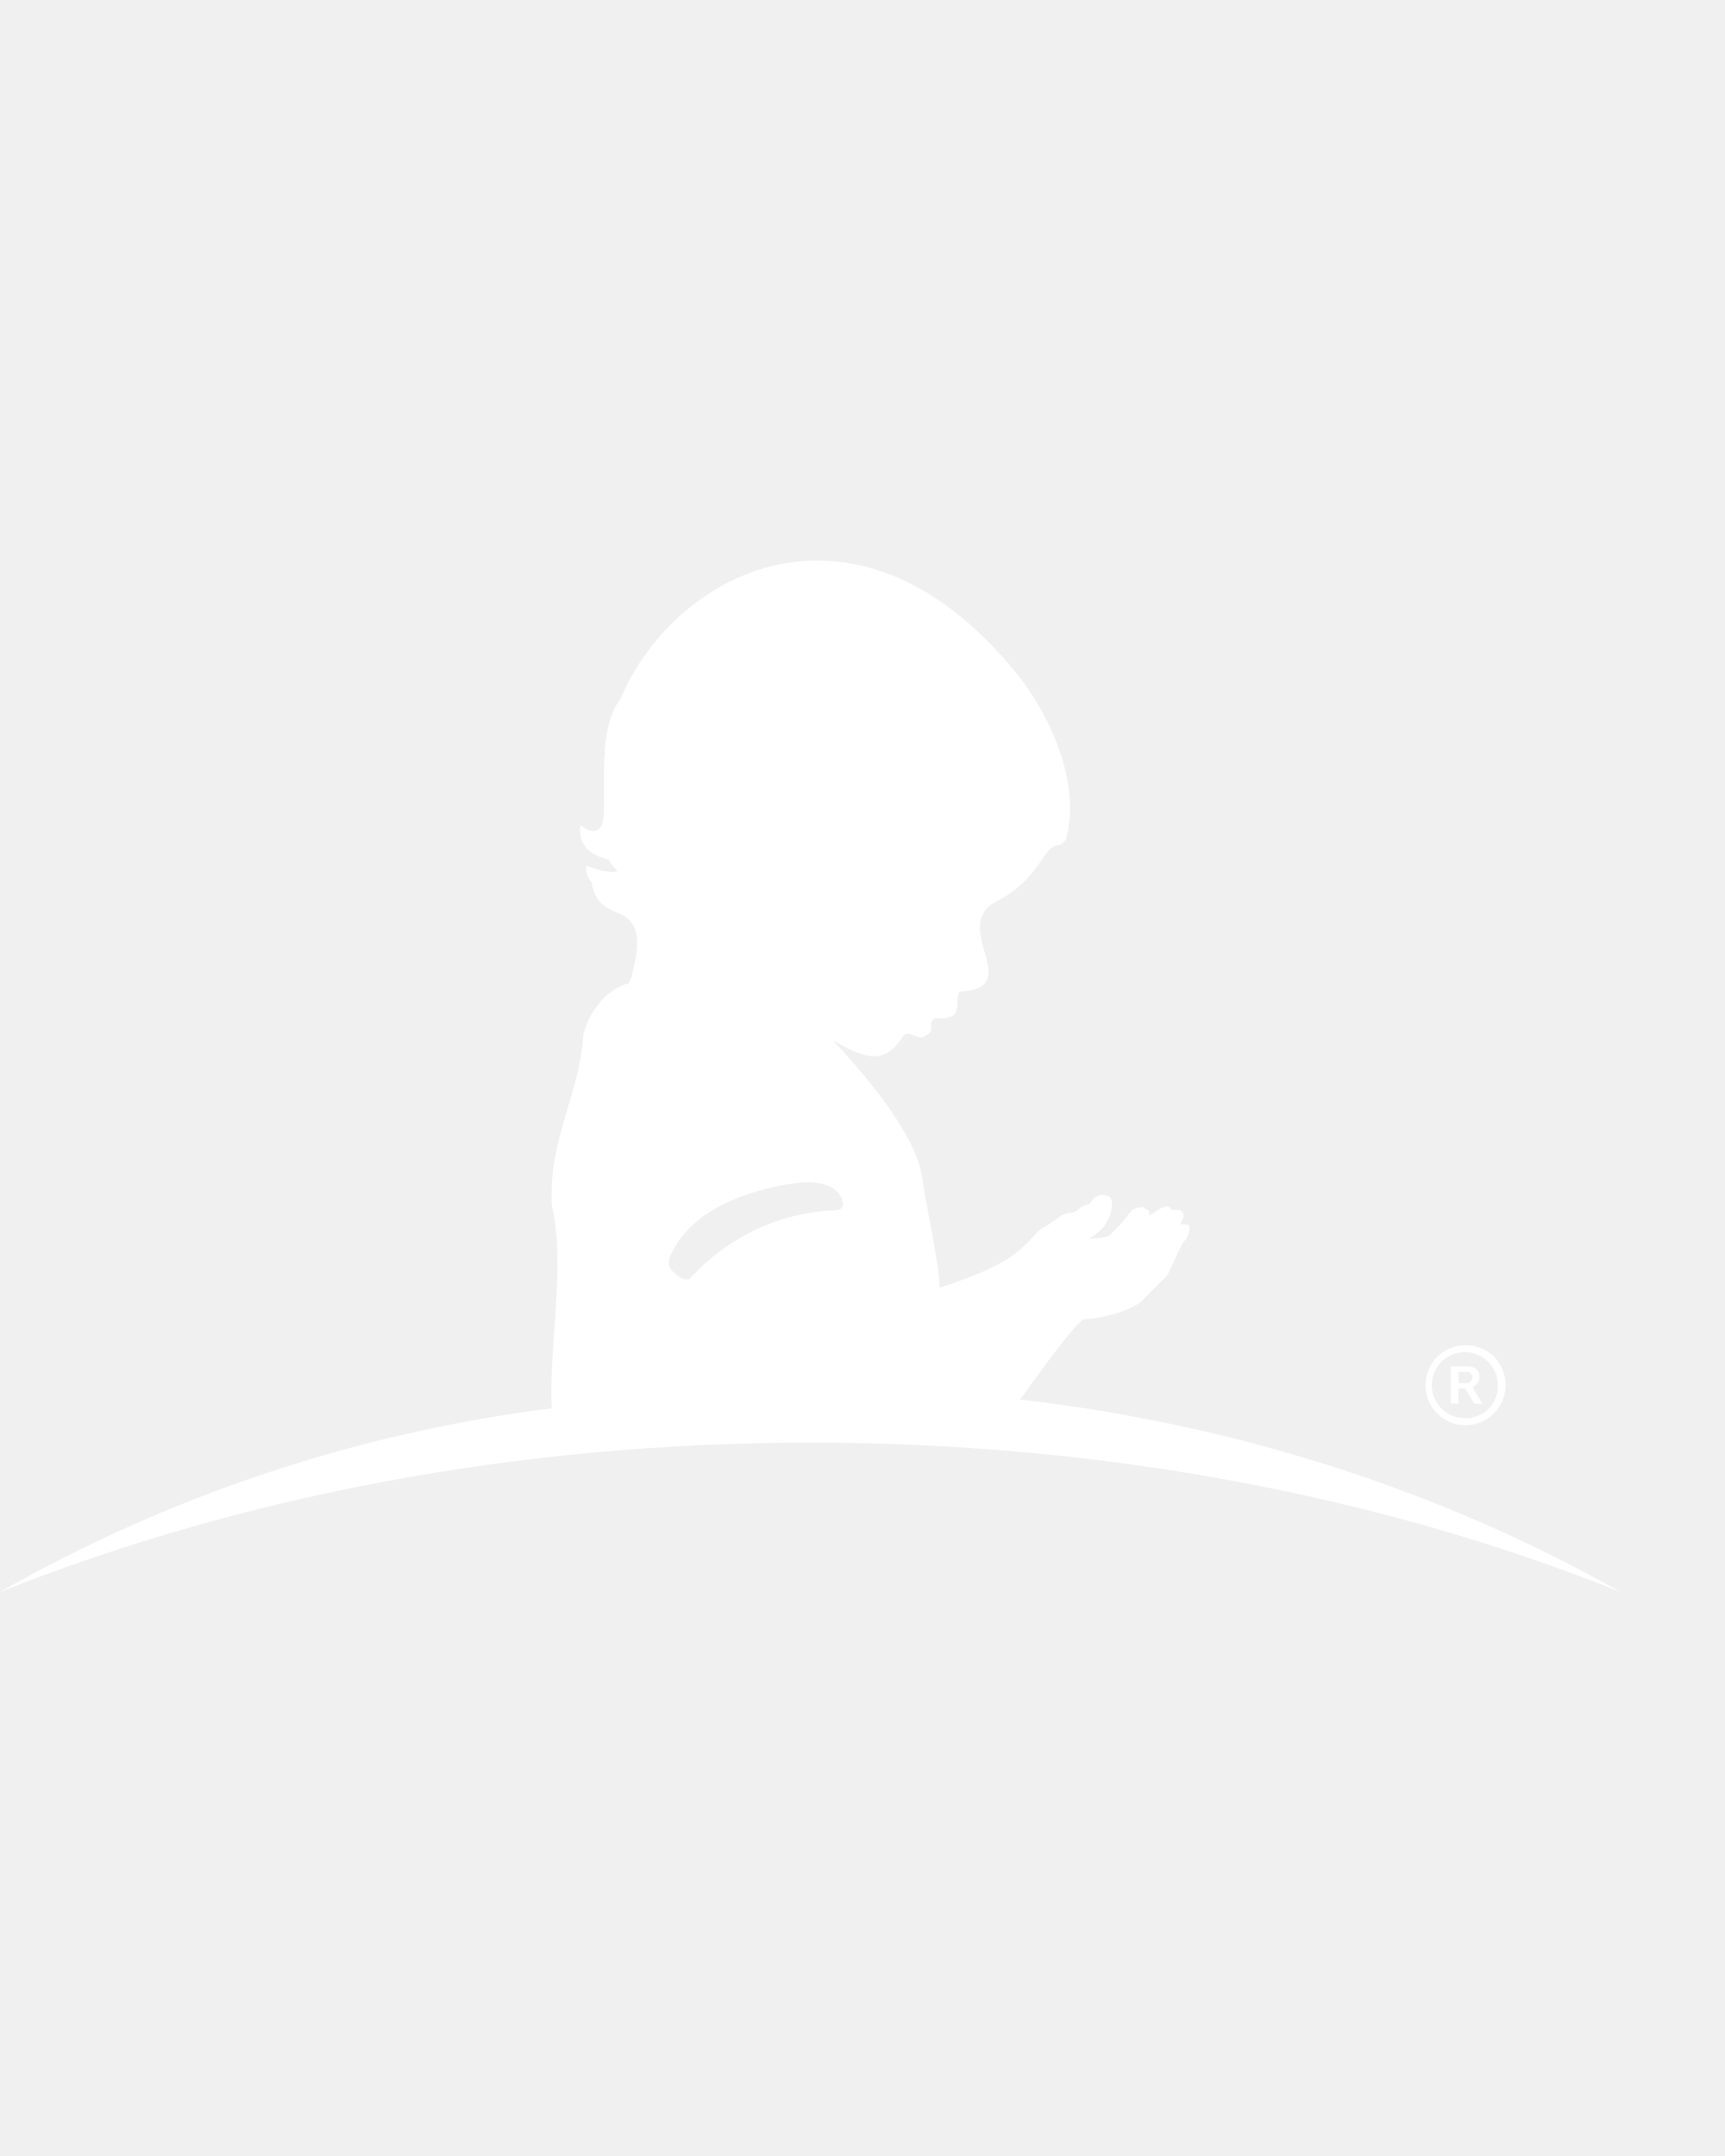
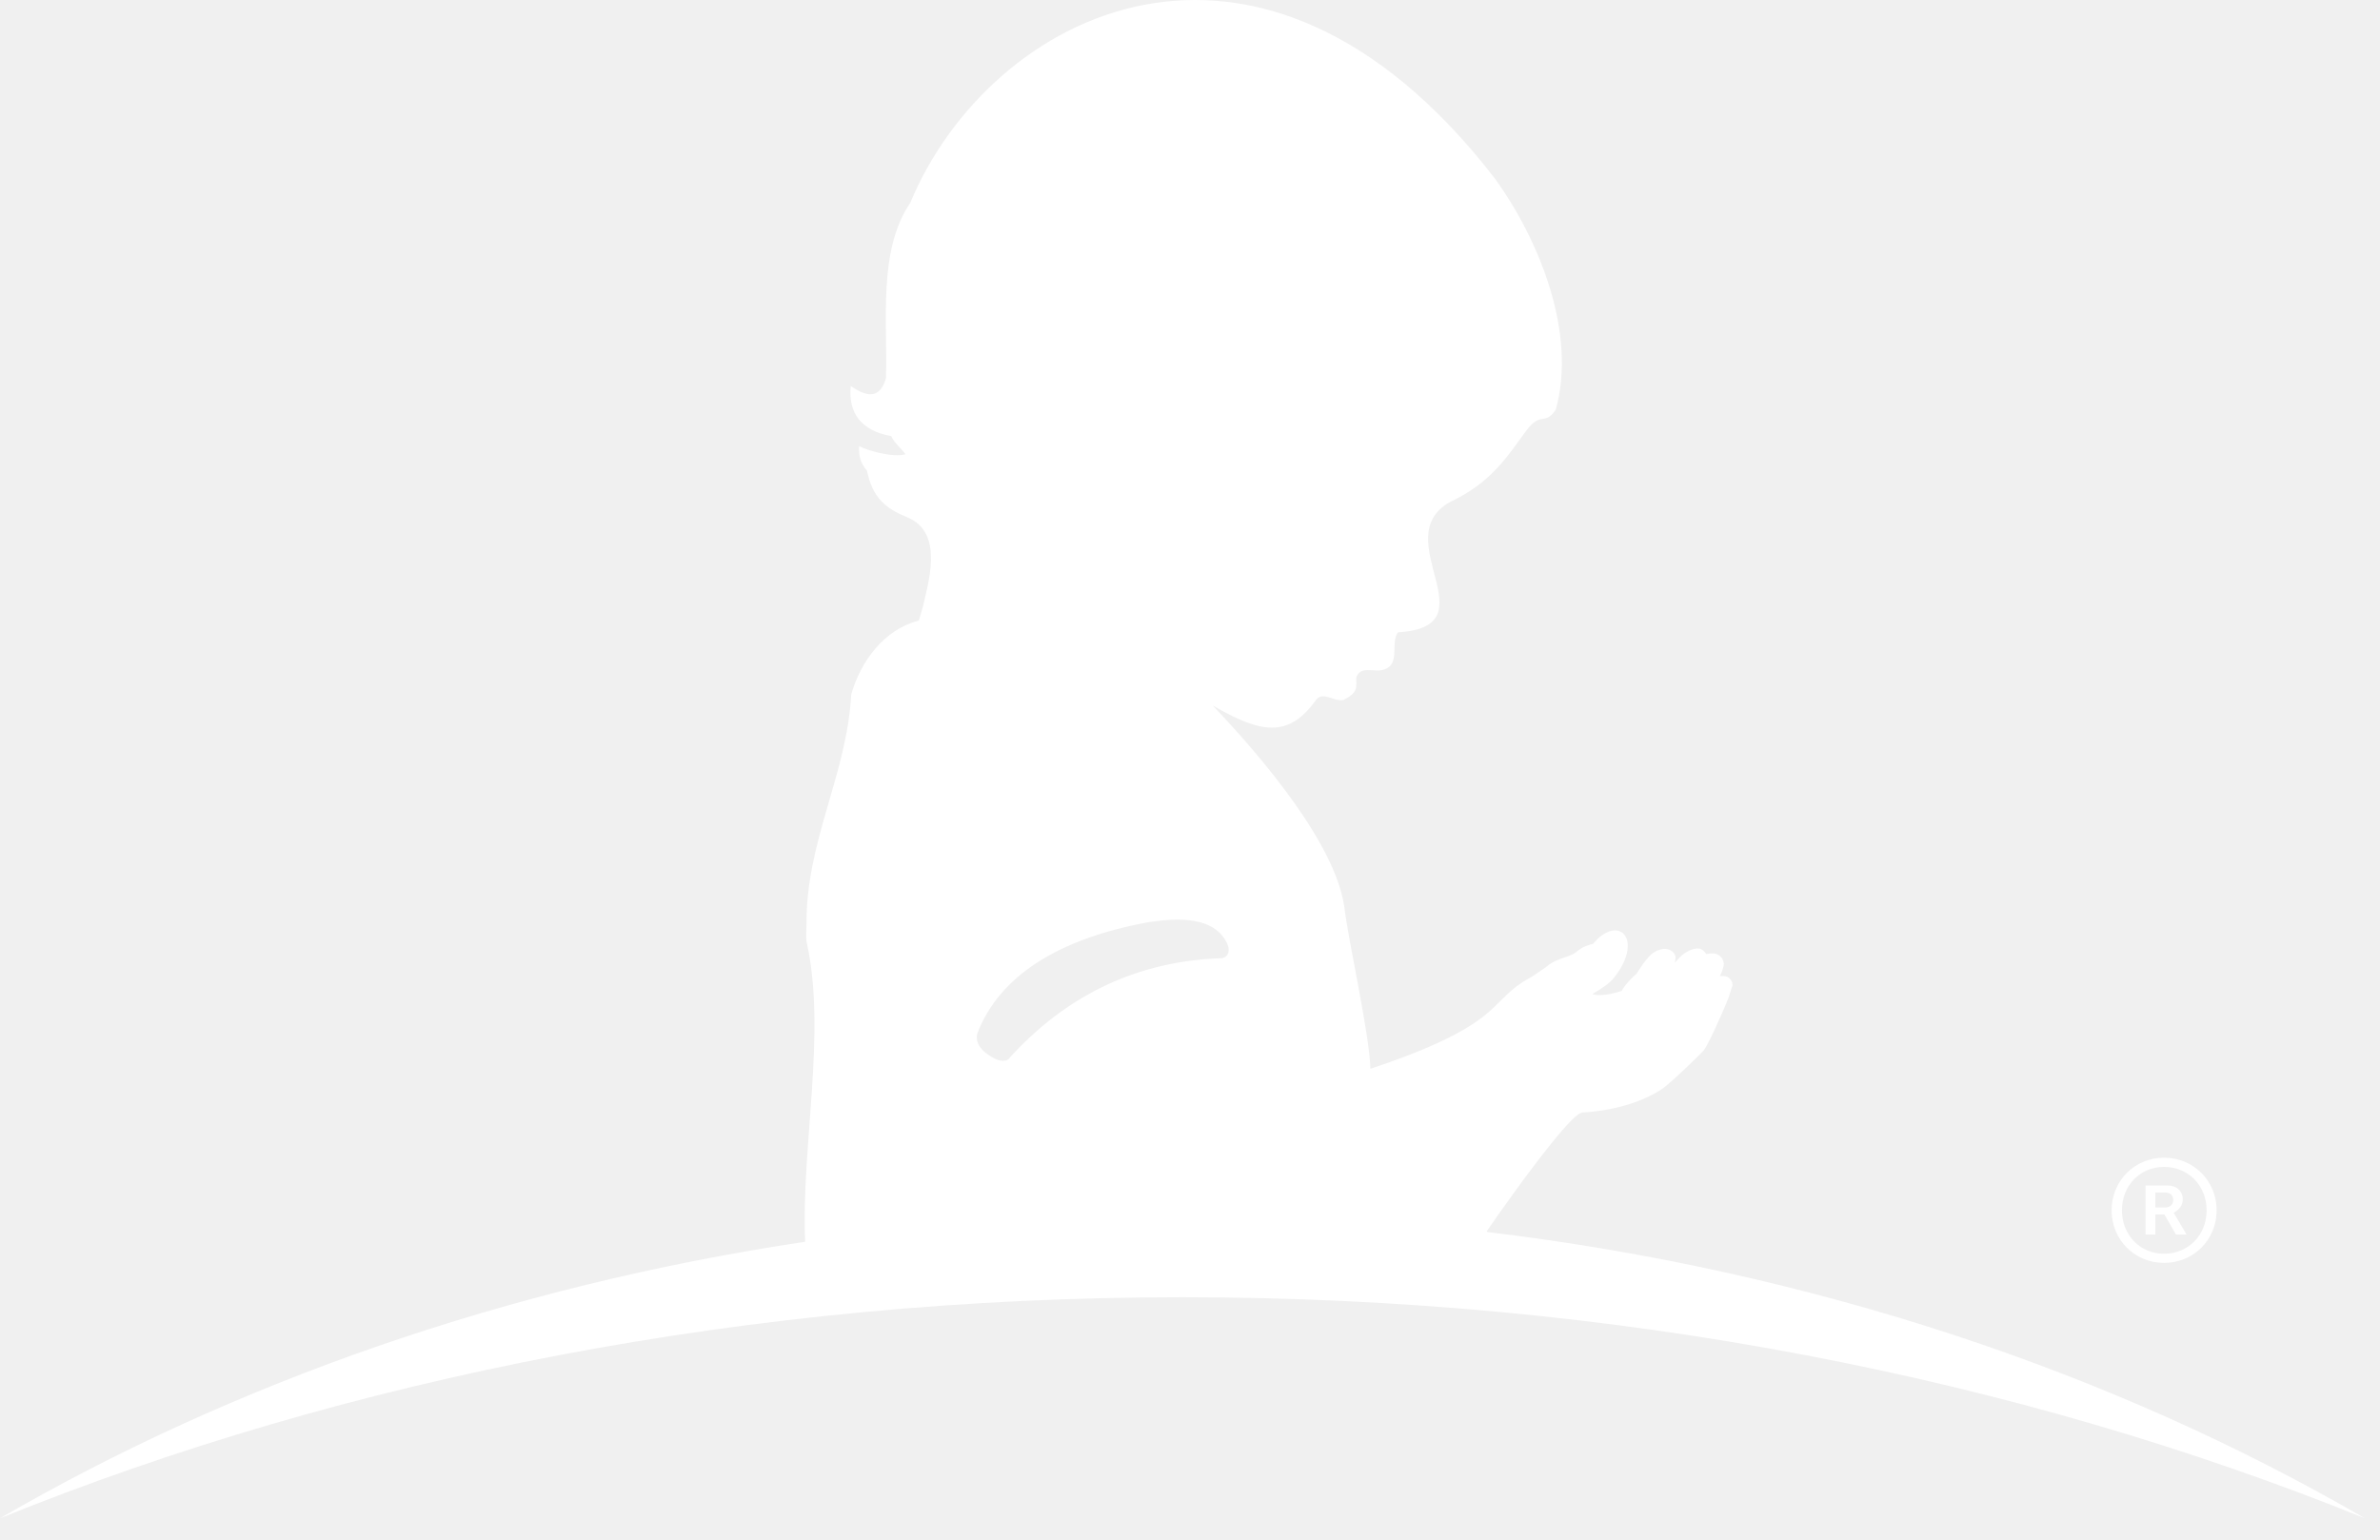
- <svg xmlns="http://www.w3.org/2000/svg" width="400" height="500" viewBox="0 -50 500 400">
-   <path fill="#FFFFFF" d="M424.7 248.62a9.58 9.58 0 119.46-9.57 9.24 9.24 0 01-9.46 9.57m0-21.17a11.6 11.6 0 1011.69 11.6 11.49 11.49 0 00-11.69-11.6m.24 11h-2.17v-3.29h2.28a1.59 1.59 0 011.7 1.68 1.63 1.63 0 01-1.81 1.61m2 1.1a3.28 3.28 0 001.89-2.83c0-1.9-1.33-3.1-3.39-3.1h-4.88v10.78h2.18V240h2l2.58 4.43h2.35l-2.87-4.82zm-183-52.1c0 .83-1.66.83-1.66.83q-25 1.25-42.48 20s-1.66.83-4.16-1.67a3.7 3.7 0 01-1.67-4.16c4.17-10.83 15.83-18.32 34.15-21.65h.88c3.33-.84 12.49-1.67 15 4.16 0 .83.83 1.66 0 2.5m51.63 55.8c6.67-9.17 15-20.82 18.33-23.32h.83c9.16-.84 15-4.17 15.82-5l7.5-7.5c.83-.83 3.33-7.49 5-10l.84-.83.83-2.5c0-.83 0-1.67-.83-1.67h-1.67c0-.83.83-1.66.83-2.49a2.9 2.9 0 00-.83-1.67h-2.5l-.83-.83s-.83-.84-3.33.83c-.83.83-1.67.83-2.5 1.67v-.84c0-.83-.83-.83-1.67-1.66a6.32 6.32 0 00-3.33.83c-.83.83-2.49 3.33-3.33 4.16l-3.33 3.34a22.05 22.05 0 01-5.83.83 18.27 18.27 0 004.17-3.33c1.66-2.5 2.49-4.17 2.49-6.67v-.83a1.79 1.79 0 00-1.66-1.66c-1.67-.84-4.17.83-4.17 1.66l-.83.83a6.34 6.34 0 00-3.33 1.67 3.07 3.07 0 01-2.5.83 6.34 6.34 0 00-3.33 1.67l-2.5 1.66c-3.33 1.67-4.16 3.34-5.83 5-3.33 3.33-7.49 7.5-25.81 13.33 0-6.67-4.17-25-5-31.65-1.67-12.49-15.82-29.15-25.82-40 10 5.82 15 6.66 20-.84 1.67-2.5 3.33 0 5.83 0 3.33-1.66 2.5-2.5 2.5-4.16.83-2.5 3.33-.83 5-1.67 4.17-.83 1.67-5 3.34-7.49 19.15-.84-2.5-18.32 10-25.82C296.48 95 299.81 90 303.14 85c3.33-4.16 3.33-.83 5.83-4.16 4.16-15-3.33-33.31-12.49-45.81-46.64-60-100.77-32.47-116.59 5-6.67 9.16-4.17 23.32-5 35-.83 4.16-3.33 4.16-6.66 1.66-.84 7.5 5 9.17 8.32 10 0 .83 1.67 2.5 2.5 3.33-2.5.83-7.49-.83-9.16-1.67 0 1.67 0 3.34 1.67 5 .83 5.83 4.16 7.5 8.33 9.16 7.49 3.33 4.16 13.33 3.33 17.49 0 .83-.84 1.67-.84 2.5-6.66 1.66-11.66 8.33-13.32 15-.83 15.82-9.16 29.15-9.16 45.8v3.33c4.16 17.49-.83 40.81 0 59.13A432 432 0 000 299c69.12-27.48 149.07-43.3 234.85-43.3S401.41 271.53 469.7 299c-50-28.31-109.1-48.3-174.06-55.79" />
+ <svg xmlns="http://www.w3.org/2000/svg" width="85px" height="55px" viewBox="0 0 85 55" version="1.1">
+   <g id="Symbols" stroke="none" stroke-width="1" fill="none" fill-rule="evenodd">
+     <g id="st-jude-child-logo" fill="#FFFFFF">
+       <path d="M77.287,41.356 C78.341,41.356 79.166,42.181 79.166,43.234 C79.166,44.289 78.341,45.113 77.287,45.113 C76.237,45.113 75.415,44.289 75.415,43.234 C75.415,42.181 76.237,41.356 77.287,41.356 Z M77.287,41.684 C76.43,41.684 75.784,42.35 75.784,43.234 C75.784,44.119 76.43,44.786 77.287,44.786 C78.154,44.786 78.808,44.119 78.808,43.234 C78.808,42.35 78.154,41.684 77.287,41.684 Z M77.412,42.349 C77.743,42.349 77.956,42.547 77.956,42.853 C77.956,43.038 77.844,43.205 77.651,43.31 L77.651,43.31 L77.63,43.321 L78.092,44.1 L77.713,44.1 L77.299,43.384 L76.975,43.384 L76.975,44.1 L76.627,44.1 L76.627,42.349 Z M77.344,42.6 L76.975,42.6 L76.975,43.133 L77.325,43.133 C77.527,43.133 77.617,43.001 77.617,42.873 C77.617,42.707 77.509,42.6 77.344,42.6 L77.344,42.6 Z" id="Trademark" />
+       <path d="M53.115,44.01 L53.096,43.986 C54.242,42.323 55.818,40.189 56.382,39.793 C56.421,39.777 56.452,39.763 56.494,39.743 C58.199,39.644 59.156,39.047 59.407,38.864 C59.73,38.631 60.672,37.711 60.828,37.543 C60.99,37.37 61.477,36.258 61.677,35.788 L61.677,35.787 L61.655,35.828 L61.734,35.642 L61.748,35.593 L61.878,35.189 C61.872,35.067 61.807,34.958 61.7,34.902 C61.624,34.86 61.531,34.861 61.429,34.87 C61.433,34.86 61.435,34.846 61.435,34.846 C61.497,34.718 61.563,34.548 61.563,34.431 C61.563,34.421 61.561,34.413 61.561,34.404 C61.544,34.274 61.473,34.17 61.364,34.108 C61.25,34.043 61.1,34.047 60.944,34.082 C60.867,33.98 60.784,33.918 60.761,33.91 C60.729,33.886 60.542,33.819 60.197,34.031 C60.064,34.109 59.929,34.255 59.819,34.39 C59.833,34.285 59.844,34.179 59.844,34.179 C59.815,34.062 59.73,33.969 59.614,33.925 C59.45,33.864 59.244,33.905 59.044,34.036 C58.825,34.185 58.532,34.647 58.449,34.785 C58.376,34.845 58.087,35.096 57.915,35.399 C57.357,35.577 57.011,35.568 56.867,35.511 C57.205,35.317 57.472,35.128 57.619,34.956 C57.95,34.556 58.135,34.134 58.135,33.793 C58.135,33.735 58.13,33.679 58.119,33.623 C58.086,33.464 58.002,33.343 57.88,33.281 C57.546,33.113 57.148,33.453 57.071,33.524 C57.065,33.532 56.955,33.649 56.893,33.715 C56.768,33.745 56.503,33.824 56.329,33.98 C56.206,34.089 56.059,34.139 55.887,34.197 C55.682,34.266 55.452,34.347 55.222,34.54 L55.205,34.554 C55.21,34.549 55.217,34.547 55.221,34.543 C55.179,34.572 54.815,34.819 54.701,34.896 C54.173,35.173 53.895,35.452 53.595,35.748 C53.005,36.34 52.263,37.073 48.943,38.18 C48.914,36.956 48.165,33.669 48.013,32.412 C47.707,30.189 45.15,27.131 43.307,25.198 C45.044,26.211 46.014,26.354 46.97,25.044 C47.222,24.647 47.62,25.075 47.981,25.006 C48.506,24.731 48.438,24.583 48.438,24.2 C48.59,23.79 49.004,23.993 49.309,23.945 C50.084,23.816 49.624,22.997 49.927,22.588 C53.325,22.383 49.493,19.239 51.781,17.935 C53.268,17.237 53.831,16.305 54.495,15.404 C55.044,14.659 55.156,15.24 55.566,14.629 C56.306,11.95 55.028,8.642 53.382,6.368 C44.947,-4.549 35.317,0.485 32.509,7.246 C31.346,8.964 31.707,11.462 31.641,13.517 C31.424,14.231 30.997,14.211 30.384,13.79 C30.246,15.204 31.344,15.487 31.834,15.58 C31.885,15.762 32.206,16.038 32.34,16.226 C31.901,16.355 30.982,16.099 30.681,15.936 C30.67,16.257 30.708,16.521 30.964,16.814 C31.167,17.823 31.676,18.18 32.403,18.479 C33.756,19.032 33.122,20.9 32.963,21.666 C32.913,21.835 32.862,22.005 32.817,22.167 C31.567,22.489 30.733,23.629 30.4,24.811 C30.247,27.677 28.78,30.056 28.804,33.022 C28.804,33.022 28.78,33.458 28.804,33.634 C29.535,36.844 28.602,41.049 28.756,44.358 C18.122,45.953 8.343,49.394 0.001,54.236 C12.37,49.226 26.803,46.34 42.23,46.34 C57.655,46.34 72.086,49.226 84.457,54.236 C75.442,49.003 64.749,45.408 53.115,44.01 M43.865,34.043 C43.804,34.215 43.631,34.228 43.631,34.228 C40.636,34.327 38.072,35.54 36.01,37.84 C36.01,37.84 35.781,38.064 35.198,37.605 C34.751,37.254 34.916,36.885 34.916,36.885 C35.709,34.874 37.754,33.549 40.99,32.947 L41.085,32.933 C41.746,32.841 43.288,32.627 43.81,33.669 C43.81,33.669 43.925,33.869 43.865,34.043" id="Child-Logo" />
+     </g>
+   </g>
</svg>
